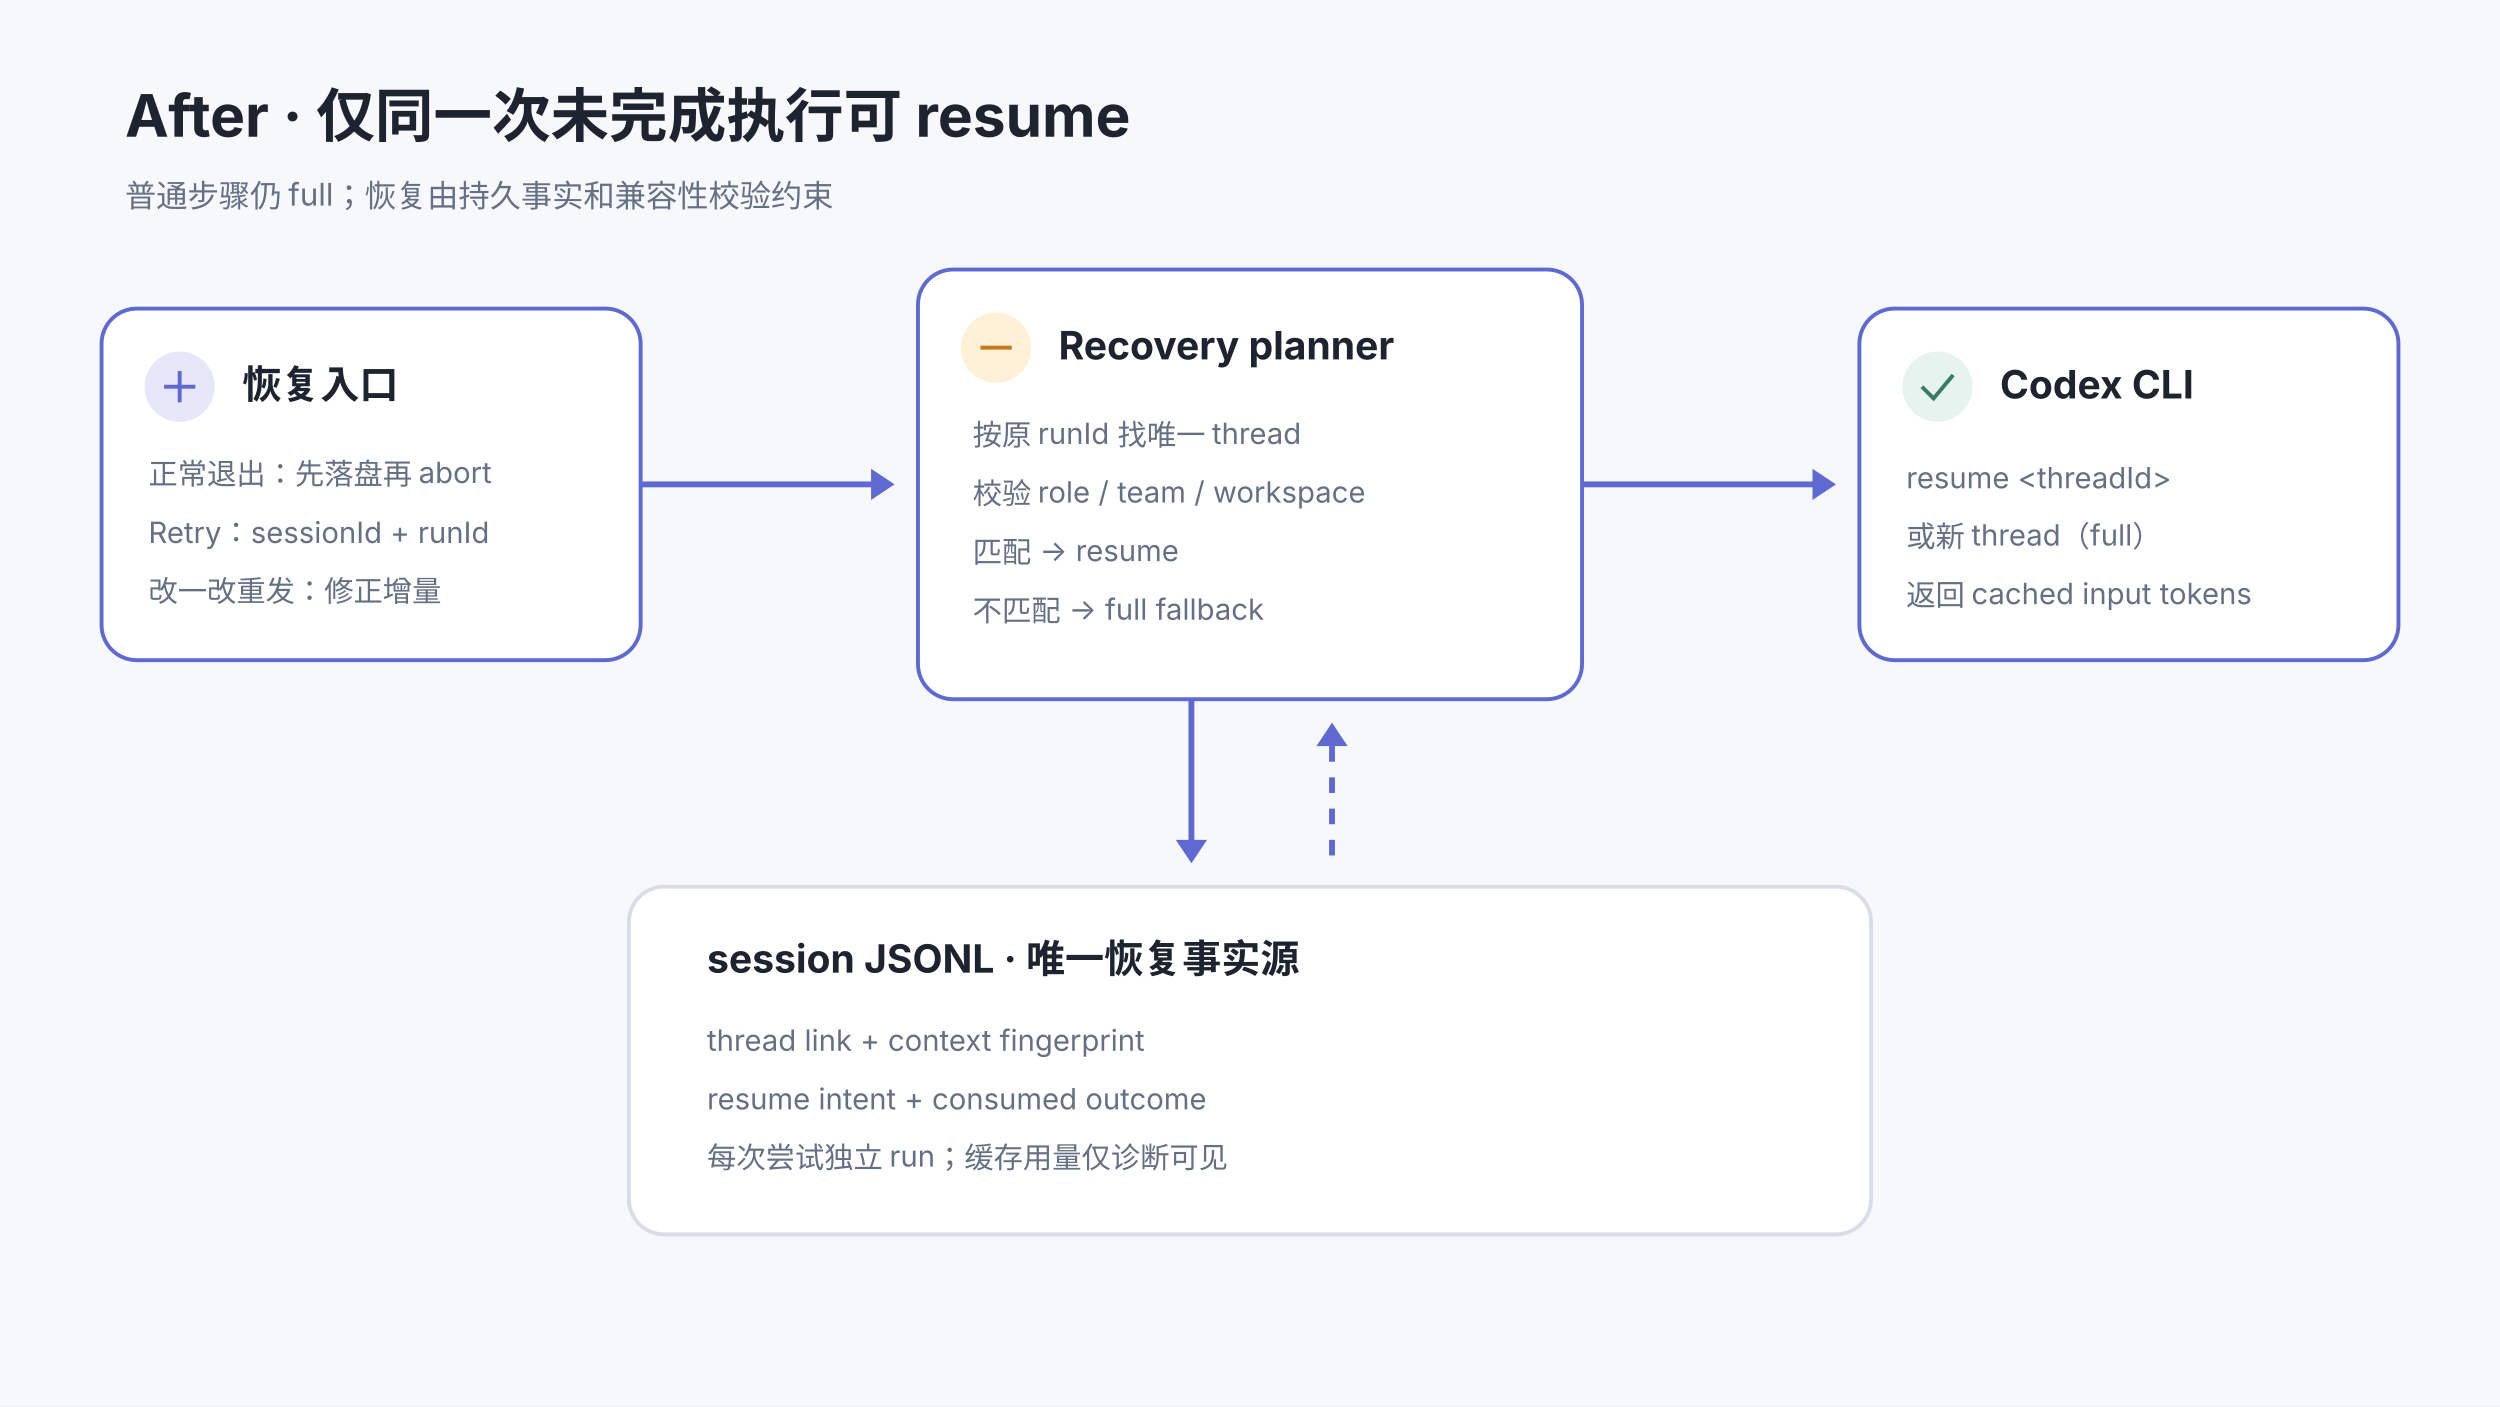
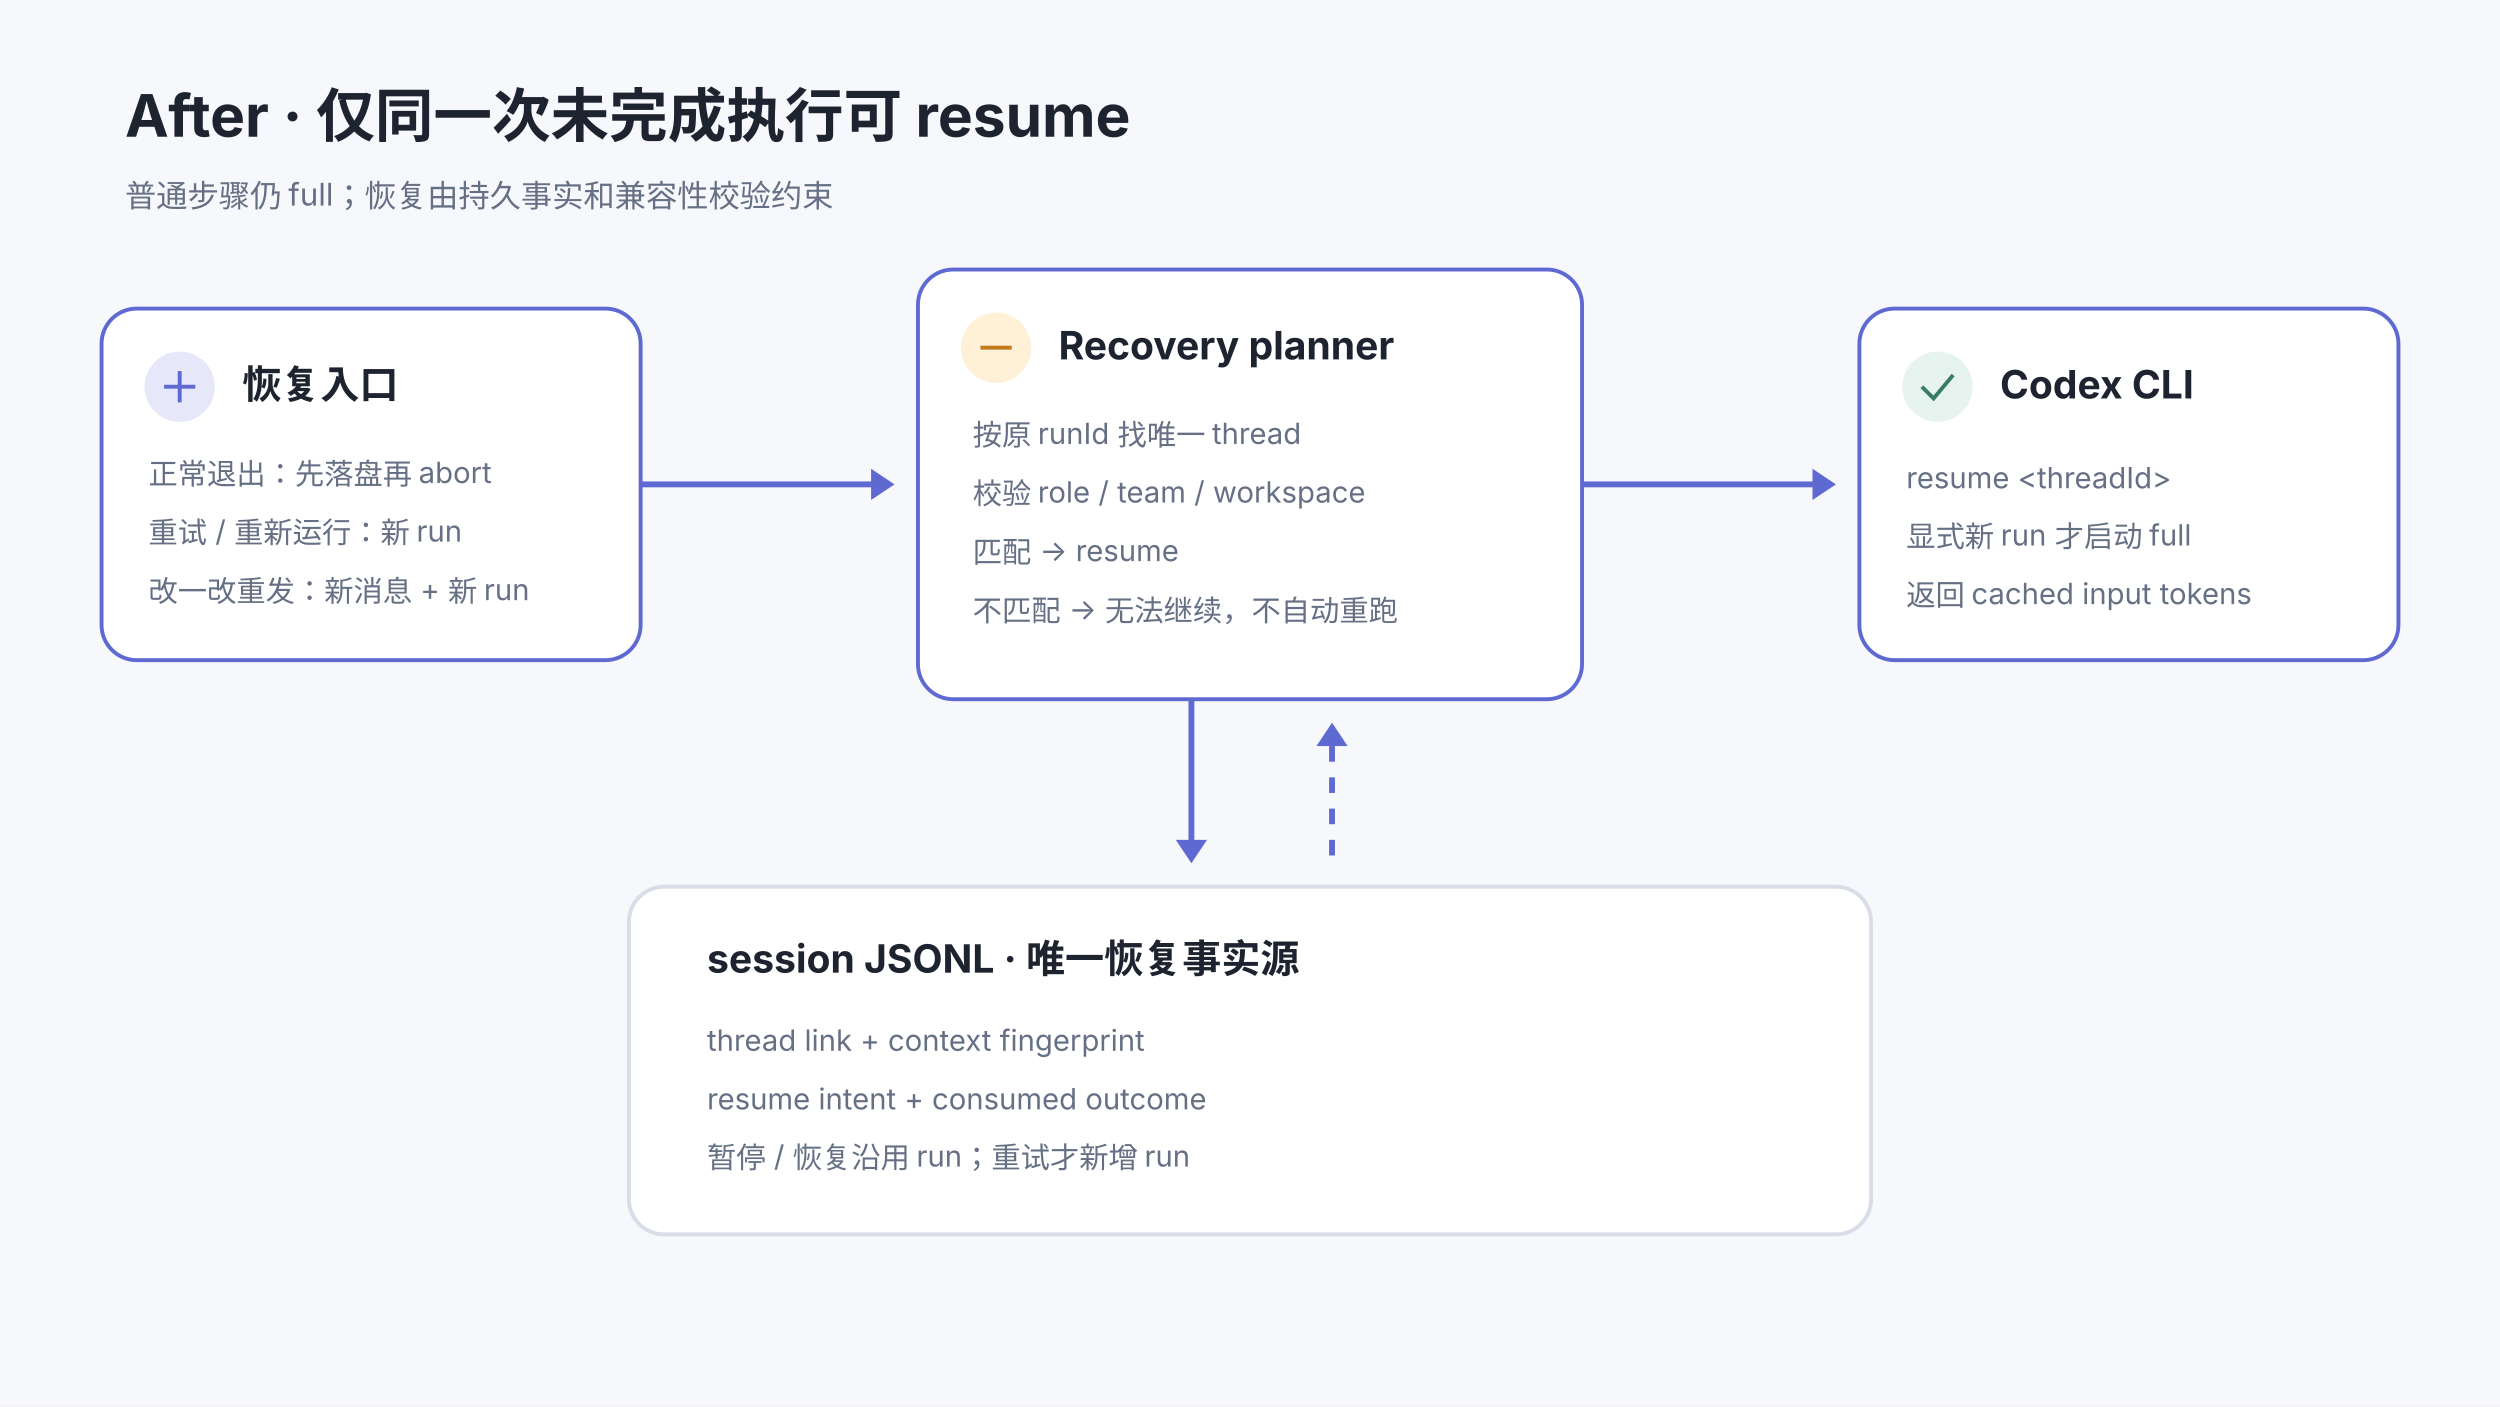
<svg xmlns="http://www.w3.org/2000/svg" width="1280" height="720" viewBox="0 0 1280 720" role="img" aria-labelledby="title desc">
  <rect width="1280" height="720" fill="#F7F8FC" />
  <text x="64" y="70" font-family="Inter, sans-serif" font-size="30" font-weight="700" fill="#1E2330">After · 仅同一次未完成执行可 resume</text>
  <text x="64" y="106" font-family="Inter, sans-serif" font-size="16" fill="#667085">普通步骤仍 full；恢复由持久事实和兼容性校验约束</text>
  <g font-family="Inter, sans-serif">
    <rect x="52" y="158" width="276" height="180" rx="18" fill="#FFFFFF" stroke="#5E6AD2" stroke-width="2" />
    <circle cx="92" cy="198" r="18" fill="#E6E8FA" />
    <path d="M84 198h16M92 190v16" stroke="#5E6AD2" stroke-width="2" />
    <text x="124" y="204" font-size="20" font-weight="650" fill="#1E2330">恢复入口</text>
    <text x="76" y="248" font-size="15" fill="#667085">正常退出：先落盘再 abort</text>
-     <text x="76" y="278" font-size="15" fill="#667085">Retry：sessionId + runId</text>
-     <text x="76" y="308" font-size="15" fill="#667085">改一改重发：修正增量</text>
+     <text x="76" y="278" font-size="15" fill="#667085">重试 / 重新运行：新 run</text>
+     <text x="76" y="308" font-size="15" fill="#667085">改一改重发：新消息 + 新 run</text>
    <rect x="470" y="138" width="340" height="220" rx="18" fill="#FFFFFF" stroke="#5E6AD2" stroke-width="2" />
    <circle cx="510" cy="178" r="18" fill="#FFF0D8" />
    <path d="M502 178h16" stroke="#C47A19" stroke-width="2" />
    <text x="542" y="184" font-size="20" font-weight="650" fill="#1E2330">Recovery planner</text>
    <text x="498" y="228" font-size="15" fill="#667085">按原 runId 找唯一 thread</text>
    <text x="498" y="258" font-size="15" fill="#667085">校验 role / team / workspace</text>
    <text x="498" y="288" font-size="15" fill="#667085">匹配 → resume</text>
-     <text x="498" y="318" font-size="15" fill="#667085">不匹配 → full fallback</text>
+     <text x="498" y="318" font-size="15" fill="#667085">不匹配 → 无法继续，不自动重跑</text>
    <rect x="952" y="158" width="276" height="180" rx="18" fill="#FFFFFF" stroke="#5E6AD2" stroke-width="2" />
    <circle cx="992" cy="198" r="18" fill="#E7F3EE" />
    <path d="M984 198l6 6 10-12" fill="none" stroke="#397C64" stroke-width="2" />
    <text x="1024" y="204" font-size="20" font-weight="650" fill="#1E2330">Codex CLI</text>
    <text x="976" y="250" font-size="15" fill="#667085">resume &lt;threadId&gt;</text>
-     <text x="976" y="280" font-size="15" fill="#667085">或新 thread（full）</text>
+     <text x="976" y="280" font-size="15" fill="#667085">显式新 run 才启动 full</text>
    <text x="976" y="310" font-size="15" fill="#667085">返回 cached input tokens</text>
    <path d="M328 248H454" fill="none" stroke="#5E6AD2" stroke-width="3" />
    <path d="M446 240l12 8-12 8" fill="#5E6AD2" />
    <path d="M810 248H936" fill="none" stroke="#5E6AD2" stroke-width="3" />
    <path d="M928 240l12 8-12 8" fill="#5E6AD2" />
    <rect x="322" y="454" width="636" height="178" rx="18" fill="#FFFFFF" stroke="#D9DDE7" stroke-width="2" />
    <text x="362" y="498" font-size="20" font-weight="650" fill="#1E2330">session JSONL · 唯一恢复事实源</text>
    <text x="362" y="538" font-size="15" fill="#667085">thread link + context fingerprint</text>
    <text x="362" y="568" font-size="15" fill="#667085">resume intent + consumed outcome</text>
-     <text x="362" y="598" font-size="15" fill="#667085">每次尝试独立 run；缓存用量仅诊断可见</text>
+     <text x="362" y="598" font-size="15" fill="#667085">暂停 / 恢复沿用 run；重试才新增 run</text>
    <path d="M610 358V438" fill="none" stroke="#5E6AD2" stroke-width="3" />
    <path d="M602 430l8 12 8-12" fill="#5E6AD2" />
    <path d="M682 438V374" fill="none" stroke="#5E6AD2" stroke-width="3" stroke-dasharray="8 8" />
    <path d="M674 382l8-12 8 12" fill="#5E6AD2" />
  </g>
</svg>
